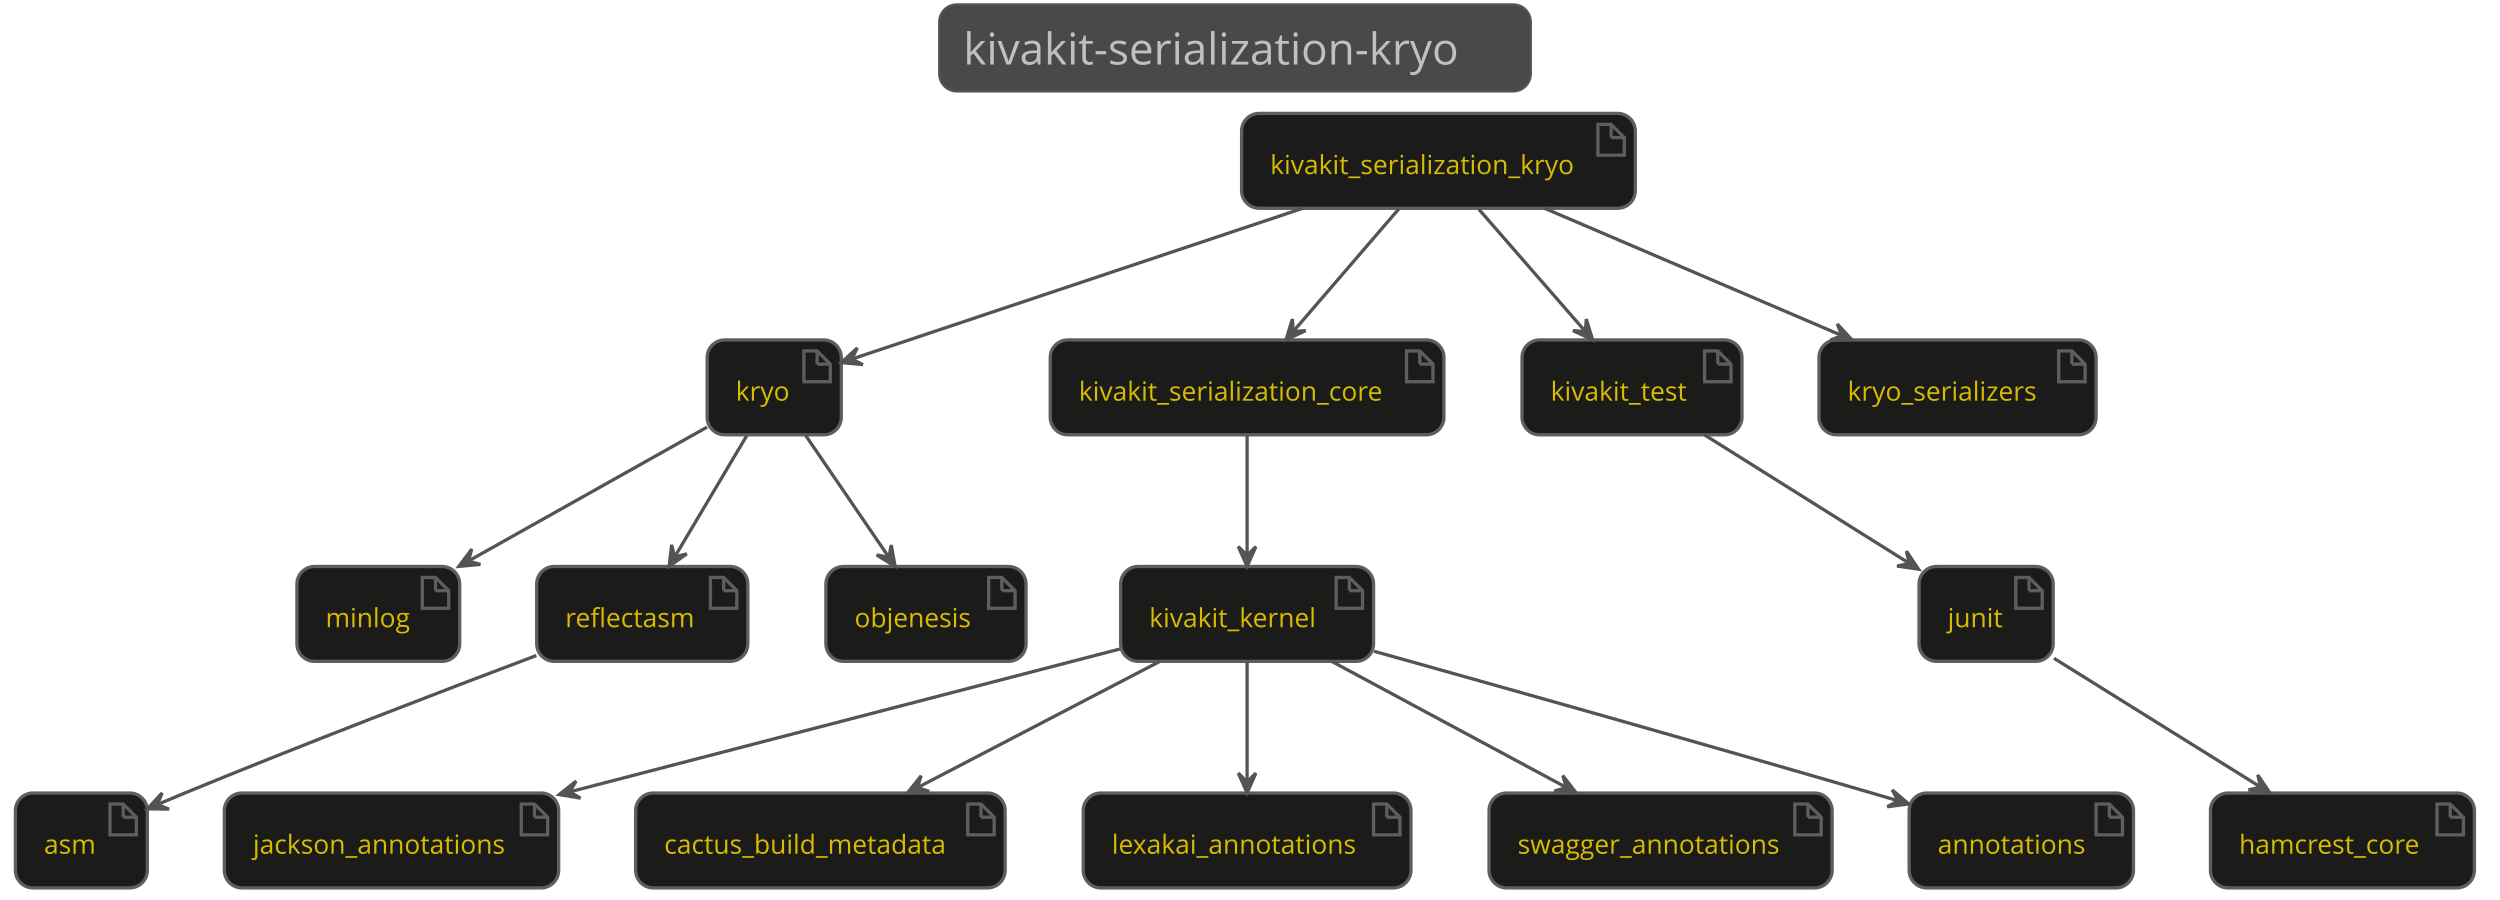
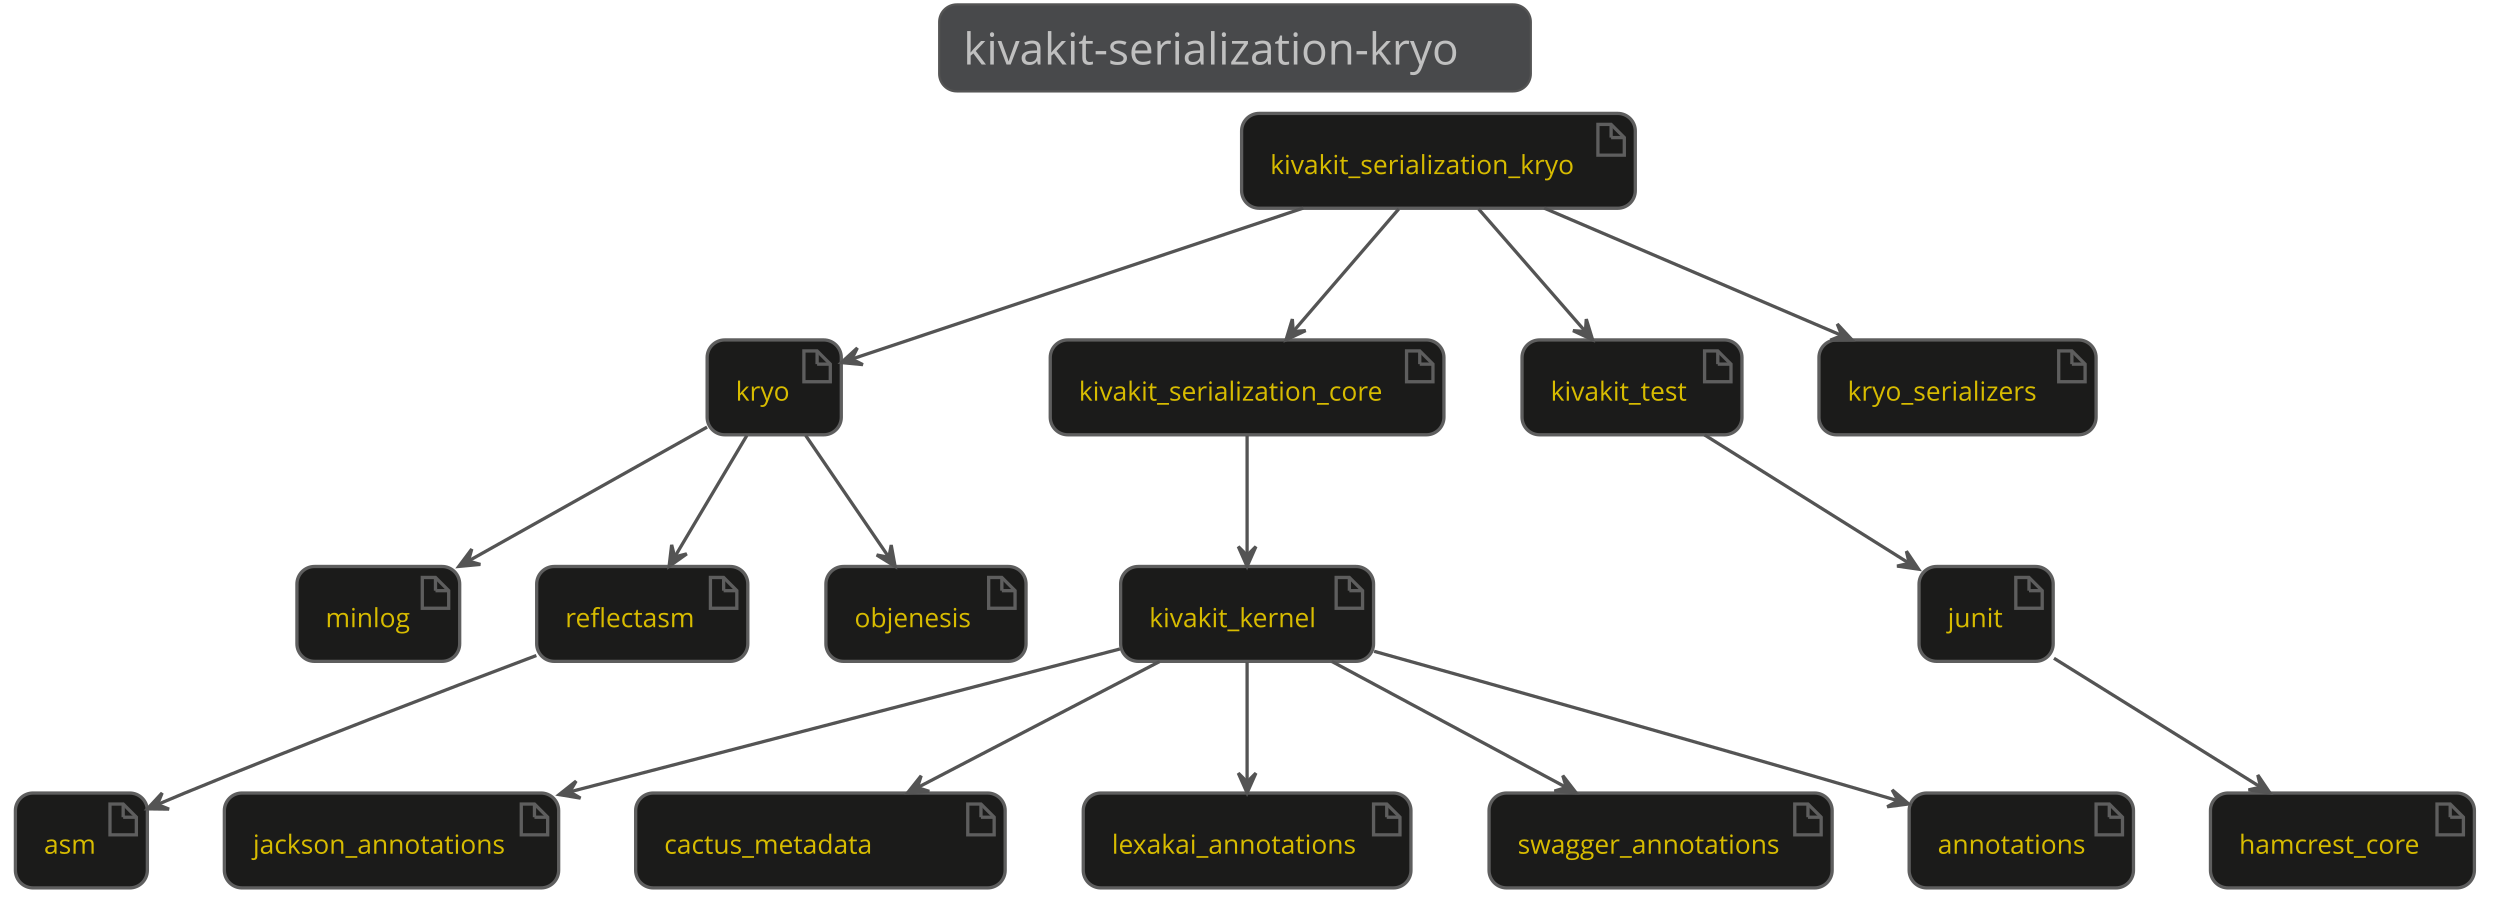
<svg xmlns="http://www.w3.org/2000/svg" contentScriptType="application/ecmascript" contentStyleType="text/css" height="426.042px" preserveAspectRatio="none" style="width:1184px;height:426px;background:#333333;" version="1.1" viewBox="0 0 1184 426" width="1184.375px" zoomAndPan="magnify">
  <defs />
  <g>
    <rect fill="#48494B" height="41.203" rx="8.333" ry="8.333" style="stroke:#545454;stroke-width:1.042;" width="280.208" x="444.792" y="2.083" />
    <text fill="#C0C0C0" font-family="Open Sans,Avenir,Nunito,Arial,Helvetica,SansSerif" font-size="20.833" lengthAdjust="spacing" textLength="257.292" x="456.25" y="30.558">kivakit-serialization-kryo</text>
    <rect fill="#1B1B1A" height="44.93" rx="8.333" ry="8.333" style="stroke:#5E5E5E;stroke-width:1.562;" width="63.542" x="334.896" y="160.994" />
    <polygon fill="#1B1B1A" points="380.729,166.203,380.729,180.786,393.229,180.786,393.229,172.453,386.979,166.203,380.729,166.203" style="stroke:#5E5E5E;stroke-width:1.562;" />
    <line style="stroke:#5E5E5E;stroke-width:1.562;" x1="386.979" x2="386.979" y1="166.203" y2="172.453" />
    <line style="stroke:#5E5E5E;stroke-width:1.562;" x1="393.229" x2="386.979" y1="172.453" y2="172.453" />
    <text fill="#D8BC00" font-family="Open Sans,Avenir,Nunito,Arial,Helvetica,SansSerif" font-size="12.5" lengthAdjust="spacing" textLength="26.042" x="348.438" y="189.746">kryo</text>
    <rect fill="#1B1B1A" height="44.93" rx="8.333" ry="8.333" style="stroke:#5E5E5E;stroke-width:1.562;" width="77.083" x="140.625" y="268.286" />
    <polygon fill="#1B1B1A" points="200,273.495,200,288.078,212.5,288.078,212.5,279.745,206.25,273.495,200,273.495" style="stroke:#5E5E5E;stroke-width:1.562;" />
    <line style="stroke:#5E5E5E;stroke-width:1.562;" x1="206.25" x2="206.25" y1="273.495" y2="279.745" />
    <line style="stroke:#5E5E5E;stroke-width:1.562;" x1="212.5" x2="206.25" y1="279.745" y2="279.745" />
    <text fill="#D8BC00" font-family="Open Sans,Avenir,Nunito,Arial,Helvetica,SansSerif" font-size="12.5" lengthAdjust="spacing" textLength="39.583" x="154.167" y="297.038">minlog</text>
    <rect fill="#1B1B1A" height="44.93" rx="8.333" ry="8.333" style="stroke:#5E5E5E;stroke-width:1.562;" width="100" x="254.167" y="268.286" />
    <polygon fill="#1B1B1A" points="336.458,273.495,336.458,288.078,348.958,288.078,348.958,279.745,342.708,273.495,336.458,273.495" style="stroke:#5E5E5E;stroke-width:1.562;" />
    <line style="stroke:#5E5E5E;stroke-width:1.562;" x1="342.708" x2="342.708" y1="273.495" y2="279.745" />
    <line style="stroke:#5E5E5E;stroke-width:1.562;" x1="348.958" x2="342.708" y1="279.745" y2="279.745" />
    <text fill="#D8BC00" font-family="Open Sans,Avenir,Nunito,Arial,Helvetica,SansSerif" font-size="12.5" lengthAdjust="spacing" textLength="62.5" x="267.708" y="297.038">reflectasm</text>
    <rect fill="#1B1B1A" height="44.93" rx="8.333" ry="8.333" style="stroke:#5E5E5E;stroke-width:1.562;" width="158.333" x="106.25" y="375.578" />
    <polygon fill="#1B1B1A" points="246.875,380.786,246.875,395.37,259.375,395.37,259.375,387.036,253.125,380.786,246.875,380.786" style="stroke:#5E5E5E;stroke-width:1.562;" />
    <line style="stroke:#5E5E5E;stroke-width:1.562;" x1="253.125" x2="253.125" y1="380.786" y2="387.036" />
    <line style="stroke:#5E5E5E;stroke-width:1.562;" x1="259.375" x2="253.125" y1="387.036" y2="387.036" />
    <text fill="#D8BC00" font-family="Open Sans,Avenir,Nunito,Arial,Helvetica,SansSerif" font-size="12.5" lengthAdjust="spacing" textLength="120.833" x="119.792" y="404.329">jackson_annotations</text>
    <rect fill="#1B1B1A" height="44.93" rx="8.333" ry="8.333" style="stroke:#5E5E5E;stroke-width:1.562;" width="175" x="301.042" y="375.578" />
    <polygon fill="#1B1B1A" points="458.333,380.786,458.333,395.37,470.833,395.37,470.833,387.036,464.583,380.786,458.333,380.786" style="stroke:#5E5E5E;stroke-width:1.562;" />
    <line style="stroke:#5E5E5E;stroke-width:1.562;" x1="464.583" x2="464.583" y1="380.786" y2="387.036" />
    <line style="stroke:#5E5E5E;stroke-width:1.562;" x1="470.833" x2="464.583" y1="387.036" y2="387.036" />
-     <text fill="#D8BC00" font-family="Open Sans,Avenir,Nunito,Arial,Helvetica,SansSerif" font-size="12.5" lengthAdjust="spacing" textLength="137.5" x="314.583" y="404.329">cactus_build_metadata</text>
+     <text fill="#D8BC00" font-family="Open Sans,Avenir,Nunito,Arial,Helvetica,SansSerif" font-size="12.5" lengthAdjust="spacing" textLength="137.5" x="314.583" y="404.329">cactus_metadata</text>
    <rect fill="#1B1B1A" height="44.93" rx="8.333" ry="8.333" style="stroke:#5E5E5E;stroke-width:1.562;" width="119.792" x="530.729" y="268.286" />
    <polygon fill="#1B1B1A" points="632.812,273.495,632.812,288.078,645.312,288.078,645.312,279.745,639.062,273.495,632.812,273.495" style="stroke:#5E5E5E;stroke-width:1.562;" />
    <line style="stroke:#5E5E5E;stroke-width:1.562;" x1="639.062" x2="639.062" y1="273.495" y2="279.745" />
    <line style="stroke:#5E5E5E;stroke-width:1.562;" x1="645.312" x2="639.062" y1="279.745" y2="279.745" />
    <text fill="#D8BC00" font-family="Open Sans,Avenir,Nunito,Arial,Helvetica,SansSerif" font-size="12.5" lengthAdjust="spacing" textLength="82.292" x="544.271" y="297.038">kivakit_kernel</text>
    <rect fill="#1B1B1A" height="44.93" rx="8.333" ry="8.333" style="stroke:#5E5E5E;stroke-width:1.562;" width="186.458" x="497.396" y="160.994" />
    <polygon fill="#1B1B1A" points="666.146,166.203,666.146,180.786,678.646,180.786,678.646,172.453,672.396,166.203,666.146,166.203" style="stroke:#5E5E5E;stroke-width:1.562;" />
    <line style="stroke:#5E5E5E;stroke-width:1.562;" x1="672.396" x2="672.396" y1="166.203" y2="172.453" />
    <line style="stroke:#5E5E5E;stroke-width:1.562;" x1="678.646" x2="672.396" y1="172.453" y2="172.453" />
    <text fill="#D8BC00" font-family="Open Sans,Avenir,Nunito,Arial,Helvetica,SansSerif" font-size="12.5" lengthAdjust="spacing" textLength="148.958" x="510.938" y="189.746">kivakit_serialization_core</text>
    <rect fill="#1B1B1A" height="44.93" rx="8.333" ry="8.333" style="stroke:#5E5E5E;stroke-width:1.562;" width="186.458" x="588.021" y="53.703" />
    <polygon fill="#1B1B1A" points="756.771,58.911,756.771,73.495,769.271,73.495,769.271,65.161,763.021,58.911,756.771,58.911" style="stroke:#5E5E5E;stroke-width:1.562;" />
    <line style="stroke:#5E5E5E;stroke-width:1.562;" x1="763.021" x2="763.021" y1="58.911" y2="65.161" />
    <line style="stroke:#5E5E5E;stroke-width:1.562;" x1="769.271" x2="763.021" y1="65.161" y2="65.161" />
    <text fill="#D8BC00" font-family="Open Sans,Avenir,Nunito,Arial,Helvetica,SansSerif" font-size="12.5" lengthAdjust="spacing" textLength="148.958" x="601.562" y="82.454">kivakit_serialization_kryo</text>
    <rect fill="#1B1B1A" height="44.93" rx="8.333" ry="8.333" style="stroke:#5E5E5E;stroke-width:1.562;" width="104.167" x="720.833" y="160.994" />
    <polygon fill="#1B1B1A" points="807.292,166.203,807.292,180.786,819.792,180.786,819.792,172.453,813.542,166.203,807.292,166.203" style="stroke:#5E5E5E;stroke-width:1.562;" />
    <line style="stroke:#5E5E5E;stroke-width:1.562;" x1="813.542" x2="813.542" y1="166.203" y2="172.453" />
    <line style="stroke:#5E5E5E;stroke-width:1.562;" x1="819.792" x2="813.542" y1="172.453" y2="172.453" />
    <text fill="#D8BC00" font-family="Open Sans,Avenir,Nunito,Arial,Helvetica,SansSerif" font-size="12.5" lengthAdjust="spacing" textLength="66.667" x="734.375" y="189.746">kivakit_test</text>
    <rect fill="#1B1B1A" height="44.93" rx="8.333" ry="8.333" style="stroke:#5E5E5E;stroke-width:1.562;" width="155.208" x="513.021" y="375.578" />
    <polygon fill="#1B1B1A" points="650.521,380.786,650.521,395.37,663.021,395.37,663.021,387.036,656.771,380.786,650.521,380.786" style="stroke:#5E5E5E;stroke-width:1.562;" />
    <line style="stroke:#5E5E5E;stroke-width:1.562;" x1="656.771" x2="656.771" y1="380.786" y2="387.036" />
    <line style="stroke:#5E5E5E;stroke-width:1.562;" x1="663.021" x2="656.771" y1="387.036" y2="387.036" />
    <text fill="#D8BC00" font-family="Open Sans,Avenir,Nunito,Arial,Helvetica,SansSerif" font-size="12.5" lengthAdjust="spacing" textLength="117.708" x="526.562" y="404.329">lexakai_annotations</text>
    <rect fill="#1B1B1A" height="44.93" rx="8.333" ry="8.333" style="stroke:#5E5E5E;stroke-width:1.562;" width="131.25" x="861.458" y="160.994" />
    <polygon fill="#1B1B1A" points="975,166.203,975,180.786,987.5,180.786,987.5,172.453,981.25,166.203,975,166.203" style="stroke:#5E5E5E;stroke-width:1.562;" />
    <line style="stroke:#5E5E5E;stroke-width:1.562;" x1="981.25" x2="981.25" y1="166.203" y2="172.453" />
    <line style="stroke:#5E5E5E;stroke-width:1.562;" x1="987.5" x2="981.25" y1="172.453" y2="172.453" />
    <text fill="#D8BC00" font-family="Open Sans,Avenir,Nunito,Arial,Helvetica,SansSerif" font-size="12.5" lengthAdjust="spacing" textLength="93.75" x="875" y="189.746">kryo_serializers</text>
    <rect fill="#1B1B1A" height="44.93" rx="8.333" ry="8.333" style="stroke:#5E5E5E;stroke-width:1.562;" width="162.5" x="705.208" y="375.578" />
    <polygon fill="#1B1B1A" points="850,380.786,850,395.37,862.5,395.37,862.5,387.036,856.25,380.786,850,380.786" style="stroke:#5E5E5E;stroke-width:1.562;" />
    <line style="stroke:#5E5E5E;stroke-width:1.562;" x1="856.25" x2="856.25" y1="380.786" y2="387.036" />
    <line style="stroke:#5E5E5E;stroke-width:1.562;" x1="862.5" x2="856.25" y1="387.036" y2="387.036" />
    <text fill="#D8BC00" font-family="Open Sans,Avenir,Nunito,Arial,Helvetica,SansSerif" font-size="12.5" lengthAdjust="spacing" textLength="125" x="718.75" y="404.329">swagger_annotations</text>
    <rect fill="#1B1B1A" height="44.93" rx="8.333" ry="8.333" style="stroke:#5E5E5E;stroke-width:1.562;" width="63.542" x="908.854" y="268.286" />
    <polygon fill="#1B1B1A" points="954.688,273.495,954.688,288.078,967.188,288.078,967.188,279.745,960.938,273.495,954.688,273.495" style="stroke:#5E5E5E;stroke-width:1.562;" />
    <line style="stroke:#5E5E5E;stroke-width:1.562;" x1="960.938" x2="960.938" y1="273.495" y2="279.745" />
    <line style="stroke:#5E5E5E;stroke-width:1.562;" x1="967.188" x2="960.938" y1="279.745" y2="279.745" />
    <text fill="#D8BC00" font-family="Open Sans,Avenir,Nunito,Arial,Helvetica,SansSerif" font-size="12.5" lengthAdjust="spacing" textLength="26.042" x="922.396" y="297.038">junit</text>
    <rect fill="#1B1B1A" height="44.93" rx="8.333" ry="8.333" style="stroke:#5E5E5E;stroke-width:1.562;" width="125" x="1046.875" y="375.578" />
    <polygon fill="#1B1B1A" points="1154.167,380.786,1154.167,395.37,1166.667,395.37,1166.667,387.036,1160.417,380.786,1154.167,380.786" style="stroke:#5E5E5E;stroke-width:1.562;" />
    <line style="stroke:#5E5E5E;stroke-width:1.562;" x1="1160.417" x2="1160.417" y1="380.786" y2="387.036" />
    <line style="stroke:#5E5E5E;stroke-width:1.562;" x1="1166.667" x2="1160.417" y1="387.036" y2="387.036" />
    <text fill="#D8BC00" font-family="Open Sans,Avenir,Nunito,Arial,Helvetica,SansSerif" font-size="12.5" lengthAdjust="spacing" textLength="87.5" x="1060.417" y="404.329">hamcrest_core</text>
    <rect fill="#1B1B1A" height="44.93" rx="8.333" ry="8.333" style="stroke:#5E5E5E;stroke-width:1.562;" width="106.25" x="904.167" y="375.578" />
    <polygon fill="#1B1B1A" points="992.708,380.786,992.708,395.37,1005.208,395.37,1005.208,387.036,998.958,380.786,992.708,380.786" style="stroke:#5E5E5E;stroke-width:1.562;" />
    <line style="stroke:#5E5E5E;stroke-width:1.562;" x1="998.958" x2="998.958" y1="380.786" y2="387.036" />
    <line style="stroke:#5E5E5E;stroke-width:1.562;" x1="1005.208" x2="998.958" y1="387.036" y2="387.036" />
    <text fill="#D8BC00" font-family="Open Sans,Avenir,Nunito,Arial,Helvetica,SansSerif" font-size="12.5" lengthAdjust="spacing" textLength="68.75" x="917.708" y="404.329">annotations</text>
    <rect fill="#1B1B1A" height="44.93" rx="8.333" ry="8.333" style="stroke:#5E5E5E;stroke-width:1.562;" width="94.792" x="391.146" y="268.286" />
    <polygon fill="#1B1B1A" points="468.229,273.495,468.229,288.078,480.729,288.078,480.729,279.745,474.479,273.495,468.229,273.495" style="stroke:#5E5E5E;stroke-width:1.562;" />
    <line style="stroke:#5E5E5E;stroke-width:1.562;" x1="474.479" x2="474.479" y1="273.495" y2="279.745" />
    <line style="stroke:#5E5E5E;stroke-width:1.562;" x1="480.729" x2="474.479" y1="279.745" y2="279.745" />
    <text fill="#D8BC00" font-family="Open Sans,Avenir,Nunito,Arial,Helvetica,SansSerif" font-size="12.5" lengthAdjust="spacing" textLength="57.292" x="404.688" y="297.038">objenesis</text>
    <rect fill="#1B1B1A" height="44.93" rx="8.333" ry="8.333" style="stroke:#5E5E5E;stroke-width:1.562;" width="62.5" x="7.292" y="375.578" />
    <polygon fill="#1B1B1A" points="52.083,380.786,52.083,395.37,64.583,395.37,64.583,387.036,58.333,380.786,52.083,380.786" style="stroke:#5E5E5E;stroke-width:1.562;" />
    <line style="stroke:#5E5E5E;stroke-width:1.562;" x1="58.333" x2="58.333" y1="380.786" y2="387.036" />
    <line style="stroke:#5E5E5E;stroke-width:1.562;" x1="64.583" x2="58.333" y1="387.036" y2="387.036" />
    <text fill="#D8BC00" font-family="Open Sans,Avenir,Nunito,Arial,Helvetica,SansSerif" font-size="12.5" lengthAdjust="spacing" textLength="25" x="20.833" y="404.329">asm</text>
    <path d="M972.76,311.765 C1000.542,329.078 1040.771,354.161 1070.375,372.62 " fill="none" id="junit-to-hamcrest_core" style="stroke:#545454;stroke-width:1.562;" />
    <polygon fill="#545454" points="1075.042,375.526,1069.287,367.032,1070.621,372.772,1064.881,374.106,1075.042,375.526" style="stroke:#545454;stroke-width:1.562;" />
    <path d="M650.771,308.453 C710.604,325.171 804.99,351.755 886.458,375.578 C890.448,376.745 894.552,377.953 898.698,379.182 " fill="none" id="kivakit_kernel-to-annotations" style="stroke:#545454;stroke-width:1.562;" />
    <polygon fill="#545454" points="903.948,380.745,896.138,374.092,898.953,379.268,893.776,382.083,903.948,380.745" style="stroke:#545454;stroke-width:1.562;" />
-     <path d="M549.24,313.265 C516,330.567 469.344,354.859 434.865,372.817 " fill="none" id="kivakit_kernel-to-cactus_build_metadata" style="stroke:#545454;stroke-width:1.562;" />
+     <path d="M549.24,313.265 C516,330.567 469.344,354.859 434.865,372.817 " fill="none" id="kivakit_kernel-to-cactus_metadata" style="stroke:#545454;stroke-width:1.562;" />
    <polygon fill="#545454" points="429.865,375.421,440.104,374.786,434.484,373.015,436.254,367.395,429.865,375.421" style="stroke:#545454;stroke-width:1.562;" />
    <path d="M530.396,307.359 C461.365,325.286 347.74,354.786 269.885,375.005 " fill="none" id="kivakit_kernel-to-jackson_annotations" style="stroke:#545454;stroke-width:1.562;" />
    <polygon fill="#545454" points="264.812,376.317,274.934,377.995,269.854,375.009,272.84,369.929,264.812,376.317" style="stroke:#545454;stroke-width:1.562;" />
    <path d="M590.625,313.526 C590.625,329.995 590.625,352.692 590.625,370.245 " fill="none" id="kivakit_kernel-to-lexakai_annotations" style="stroke:#545454;stroke-width:1.562;" />
    <polygon fill="#545454" points="590.625,375.526,594.792,366.151,590.625,370.317,586.458,366.151,590.625,375.526" style="stroke:#545454;stroke-width:1.562;" />
    <path d="M630.729,313.265 C662.938,330.567 708.156,354.859 741.573,372.817 " fill="none" id="kivakit_kernel-to-swagger_annotations" style="stroke:#545454;stroke-width:1.562;" />
    <polygon fill="#545454" points="746.406,375.421,740.13,367.306,741.821,372.95,736.177,374.642,746.406,375.421" style="stroke:#545454;stroke-width:1.562;" />
    <path d="M590.625,206.234 C590.625,222.703 590.625,245.401 590.625,262.953 " fill="none" id="kivakit_serialization_core-to-kivakit_kernel" style="stroke:#545454;stroke-width:1.562;" />
    <polygon fill="#545454" points="590.625,268.234,594.792,258.859,590.625,263.026,586.458,258.859,590.625,268.234" style="stroke:#545454;stroke-width:1.562;" />
    <path d="M662.469,98.942 C648.042,115.692 628.062,138.89 612.833,156.567 " fill="none" id="kivakit_serialization_kryo-to-kivakit_serialization_core" style="stroke:#545454;stroke-width:1.562;" />
    <polygon fill="#545454" points="609.073,160.942,618.355,156.573,612.478,157.002,612.05,151.125,609.073,160.942" style="stroke:#545454;stroke-width:1.562;" />
    <path d="M700.24,98.942 C714.844,115.692 735.052,138.89 750.458,156.567 " fill="none" id="kivakit_serialization_kryo-to-kivakit_test" style="stroke:#545454;stroke-width:1.562;" />
    <polygon fill="#545454" points="754.26,160.942,751.265,151.13,750.848,157.008,744.97,156.591,754.26,160.942" style="stroke:#545454;stroke-width:1.562;" />
    <path d="M617.208,98.557 C552.948,120.046 456.188,152.411 403.698,169.963 " fill="none" id="kivakit_serialization_kryo-to-kryo" style="stroke:#545454;stroke-width:1.562;" />
    <polygon fill="#545454" points="398.458,171.713,408.671,172.692,403.398,170.062,406.028,164.789,398.458,171.713" style="stroke:#545454;stroke-width:1.562;" />
    <path d="M731.292,98.557 C772.167,116.046 829.875,140.744 872.042,158.797 " fill="none" id="kivakit_serialization_kryo-to-kryo_serializers" style="stroke:#545454;stroke-width:1.562;" />
    <polygon fill="#545454" points="877.104,160.963,870.129,153.44,872.317,158.912,866.846,161.1,877.104,160.963" style="stroke:#545454;stroke-width:1.562;" />
    <path d="M807.26,205.974 C835.458,223.661 875.292,248.661 904.083,266.713 " fill="none" id="kivakit_test-to-junit" style="stroke:#545454;stroke-width:1.562;" />
    <polygon fill="#545454" points="908.604,269.546,902.87,261.039,904.19,266.782,898.447,268.102,908.604,269.546" style="stroke:#545454;stroke-width:1.562;" />
    <path d="M334.865,202.276 C303.76,219.724 256.208,246.411 221.833,265.703 " fill="none" id="kryo-to-minlog" style="stroke:#545454;stroke-width:1.562;" />
    <polygon fill="#545454" points="217.292,268.255,227.507,267.305,221.835,265.708,223.431,260.036,217.292,268.255" style="stroke:#545454;stroke-width:1.562;" />
    <path d="M381.562,206.234 C393.01,222.984 408.854,246.182 420.927,263.859 " fill="none" id="kryo-to-objenesis" style="stroke:#545454;stroke-width:1.562;" />
    <polygon fill="#545454" points="423.917,268.234,422.079,258.141,420.983,263.93,415.193,262.834,423.917,268.234" style="stroke:#545454;stroke-width:1.562;" />
    <path d="M353.719,206.234 C343.844,222.849 330.219,245.786 319.75,263.411 " fill="none" id="kryo-to-reflectasm" style="stroke:#545454;stroke-width:1.562;" />
    <polygon fill="#545454" points="316.885,268.234,325.259,262.306,319.548,263.757,318.096,258.046,316.885,268.234" style="stroke:#545454;stroke-width:1.562;" />
    <path d="M254.021,310.453 C209.948,327.067 144.198,352.255 87.5,375.578 C83.375,377.276 79.062,379.088 74.792,380.921 " fill="none" id="reflectasm-to-asm" style="stroke:#545454;stroke-width:1.562;" />
    <polygon fill="#545454" points="69.802,383.067,80.06,383.204,74.589,381.016,76.778,375.545,69.802,383.067" style="stroke:#545454;stroke-width:1.562;" />
  </g>
</svg>
